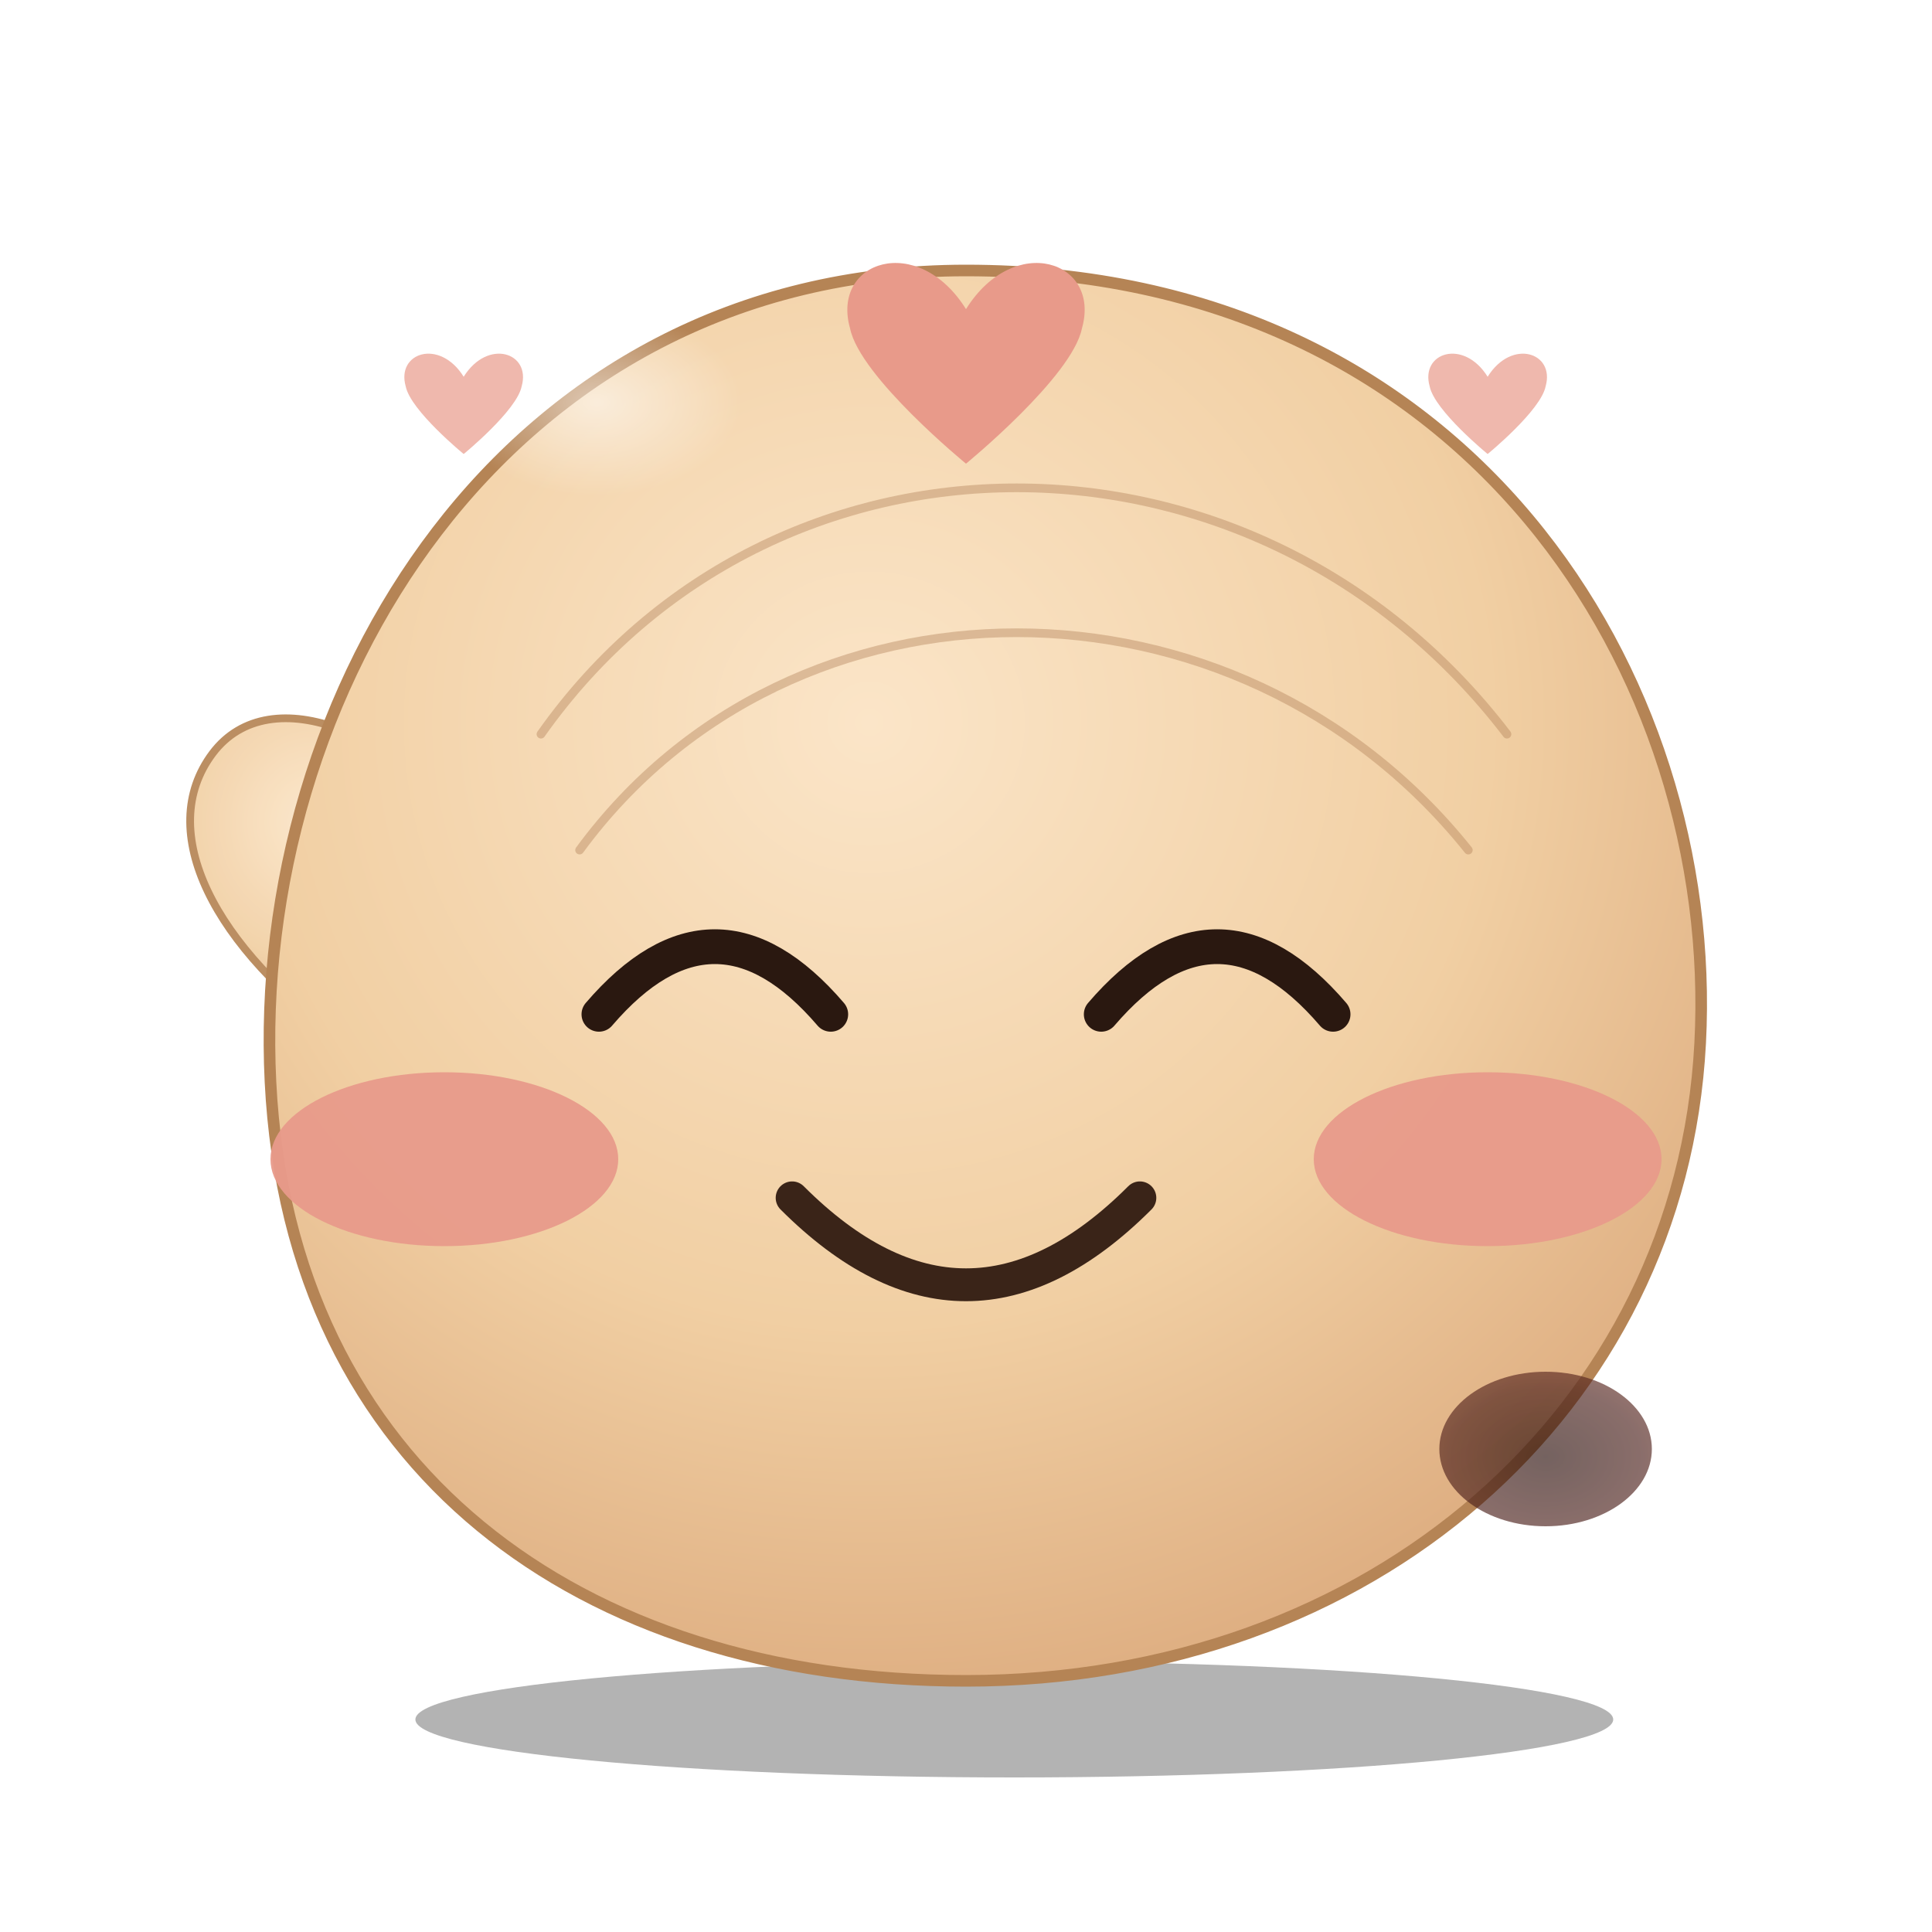
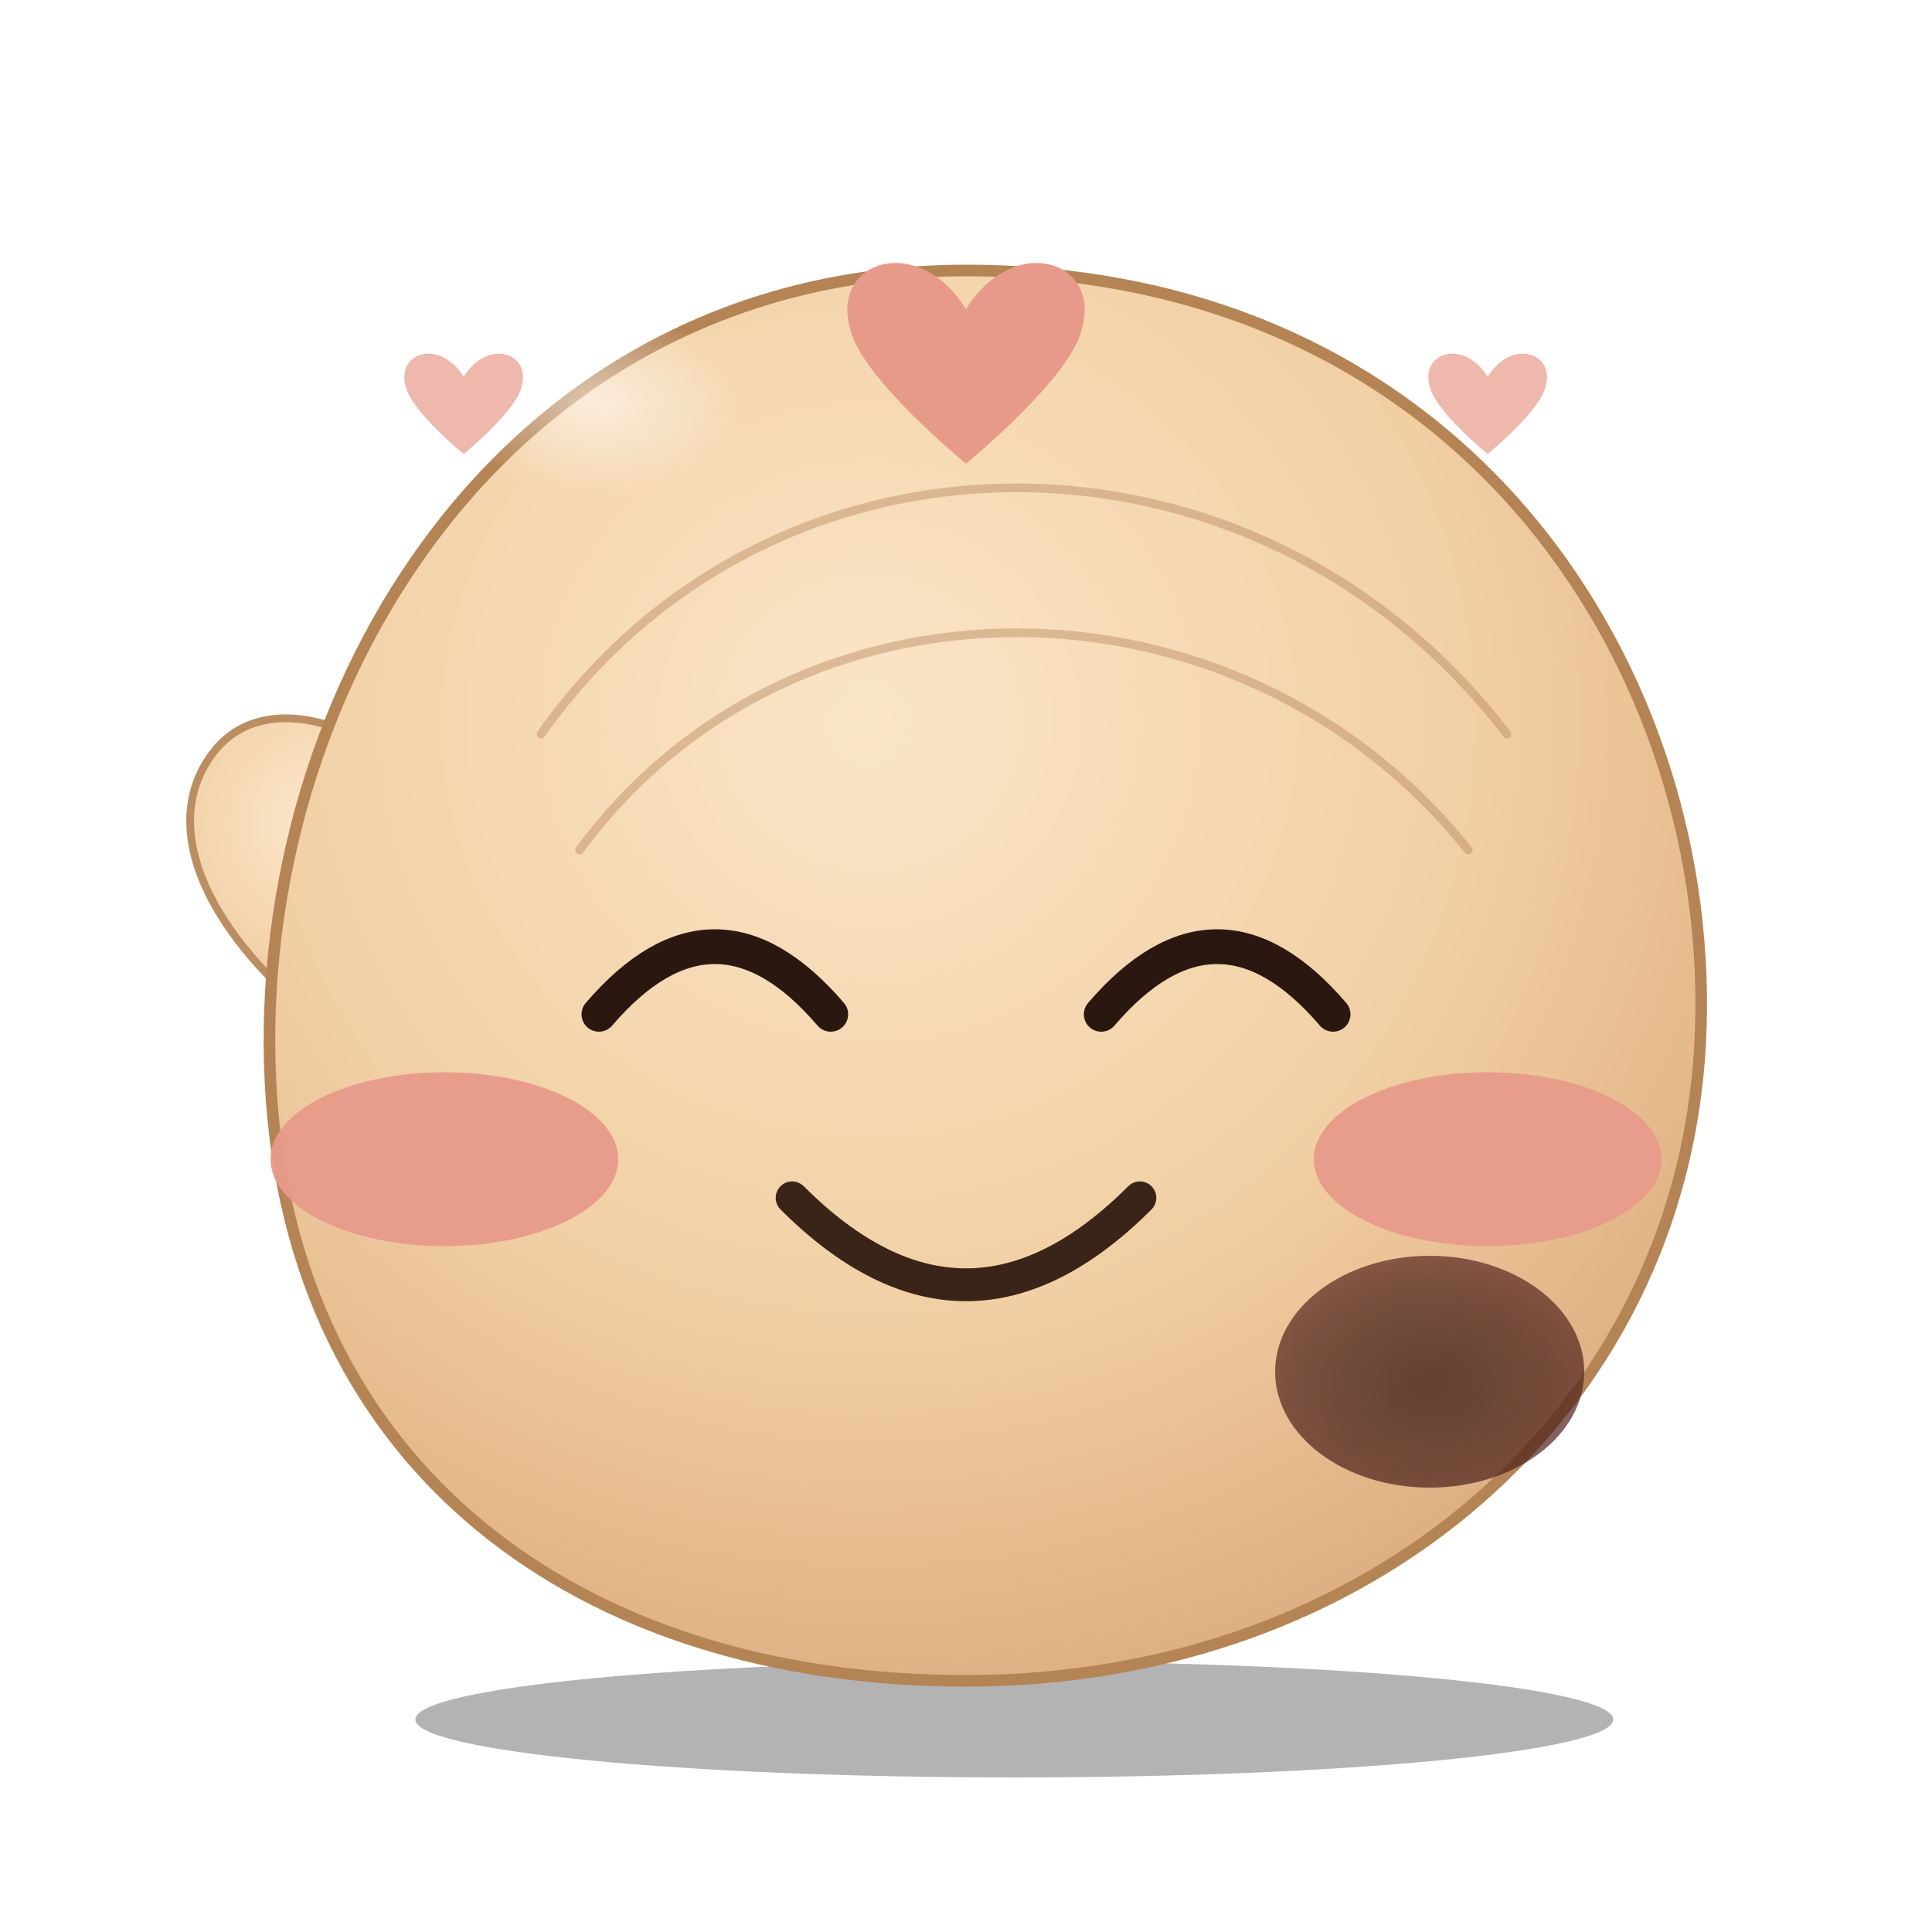
<svg xmlns="http://www.w3.org/2000/svg" viewBox="0 0 200 200" width="200" height="200">
  <defs>
    <radialGradient id="bodyGrad" cx="42%" cy="32%" r="78%">
      <stop offset="0%" stop-color="#fbe5c8" />
      <stop offset="55%" stop-color="#f1cfa3" />
      <stop offset="100%" stop-color="#d9a578" />
    </radialGradient>
    <radialGradient id="apertureGrad" cx="50%" cy="55%" r="55%">
      <stop offset="0%" stop-color="#2a0e0a" />
      <stop offset="80%" stop-color="#4a1f1a" />
      <stop offset="100%" stop-color="#5a2820" />
    </radialGradient>
    <radialGradient id="gleam" cx="32%" cy="22%" r="22%">
      <stop offset="0%" stop-color="#fff" stop-opacity="0.55" />
      <stop offset="100%" stop-color="#fff" stop-opacity="0" />
    </radialGradient>
  </defs>
  <ellipse cx="105" cy="178" rx="62" ry="6" fill="#000" opacity="0.30" />
  <path d="M 36 108 C 22 98, 16 86, 22 78 C 28 70, 42 76, 50 88 Z" fill="url(#bodyGrad)" stroke="#b58455" stroke-width="0.8" opacity="0.92" />
  <path d="M 100 28 C 152 28, 178 70, 176 108 C 174 146, 142 174, 100 174 C 60 174, 30 152, 28 112 C 26 72, 52 28, 100 28 Z" fill="url(#bodyGrad)" stroke="#b58455" stroke-width="1.2" />
  <g fill="none" stroke="#b07e54" stroke-width="0.9" opacity="0.40" stroke-linecap="round">
    <path d="M 56 76  C 80 42, 130 42, 156 76" />
    <path d="M 60 88  C 82 58, 128 58, 152 88" />
  </g>
  <ellipse cx="74" cy="54" rx="34" ry="22" fill="url(#gleam)" />
-   <ellipse cx="160" cy="150" rx="11" ry="8" fill="url(#apertureGrad)" opacity="0.65" />
+   <ellipse cx="148" cy="142" rx="16" ry="12" fill="url(#apertureGrad)" opacity="0.7" />
  <path d="M 62 105 Q 74 91 86 105" fill="none" stroke="#2a1810" stroke-width="3.6" stroke-linecap="round" />
  <path d="M 114 105 Q 126 91 138 105" fill="none" stroke="#2a1810" stroke-width="3.6" stroke-linecap="round" />
  <path d="M 82 124 Q 100 142 118 124" fill="none" stroke="#3a2418" stroke-width="3.4" stroke-linecap="round" />
  <ellipse cx="46" cy="120" rx="18" ry="9" fill="#e89a8a" opacity="0.95" />
  <ellipse cx="154" cy="120" rx="18" ry="9" fill="#e89a8a" opacity="0.95" />
  <g transform="translate(100 26)" fill="#e89a8a">
    <path d="M 0 6 C -5 -2, -14 1, -12 8 C -11 13, 0 22, 0 22 C 0 22, 11 13, 12 8 C 14 1, 5 -2, 0 6 Z" />
  </g>
  <g transform="translate(48 36)" fill="#e89a8a" opacity="0.7">
    <path d="M 0 3 C -2.5 -1, -7 0.5, -6 4 C -5.5 6.5, 0 11, 0 11 C 0 11, 5.5 6.5, 6 4 C 7 0.5, 2.5 -1, 0 3 Z" />
  </g>
  <g transform="translate(154 36)" fill="#e89a8a" opacity="0.7">
    <path d="M 0 3 C -2.5 -1, -7 0.5, -6 4 C -5.5 6.5, 0 11, 0 11 C 0 11, 5.5 6.5, 6 4 C 7 0.5, 2.5 -1, 0 3 Z" />
  </g>
</svg>
